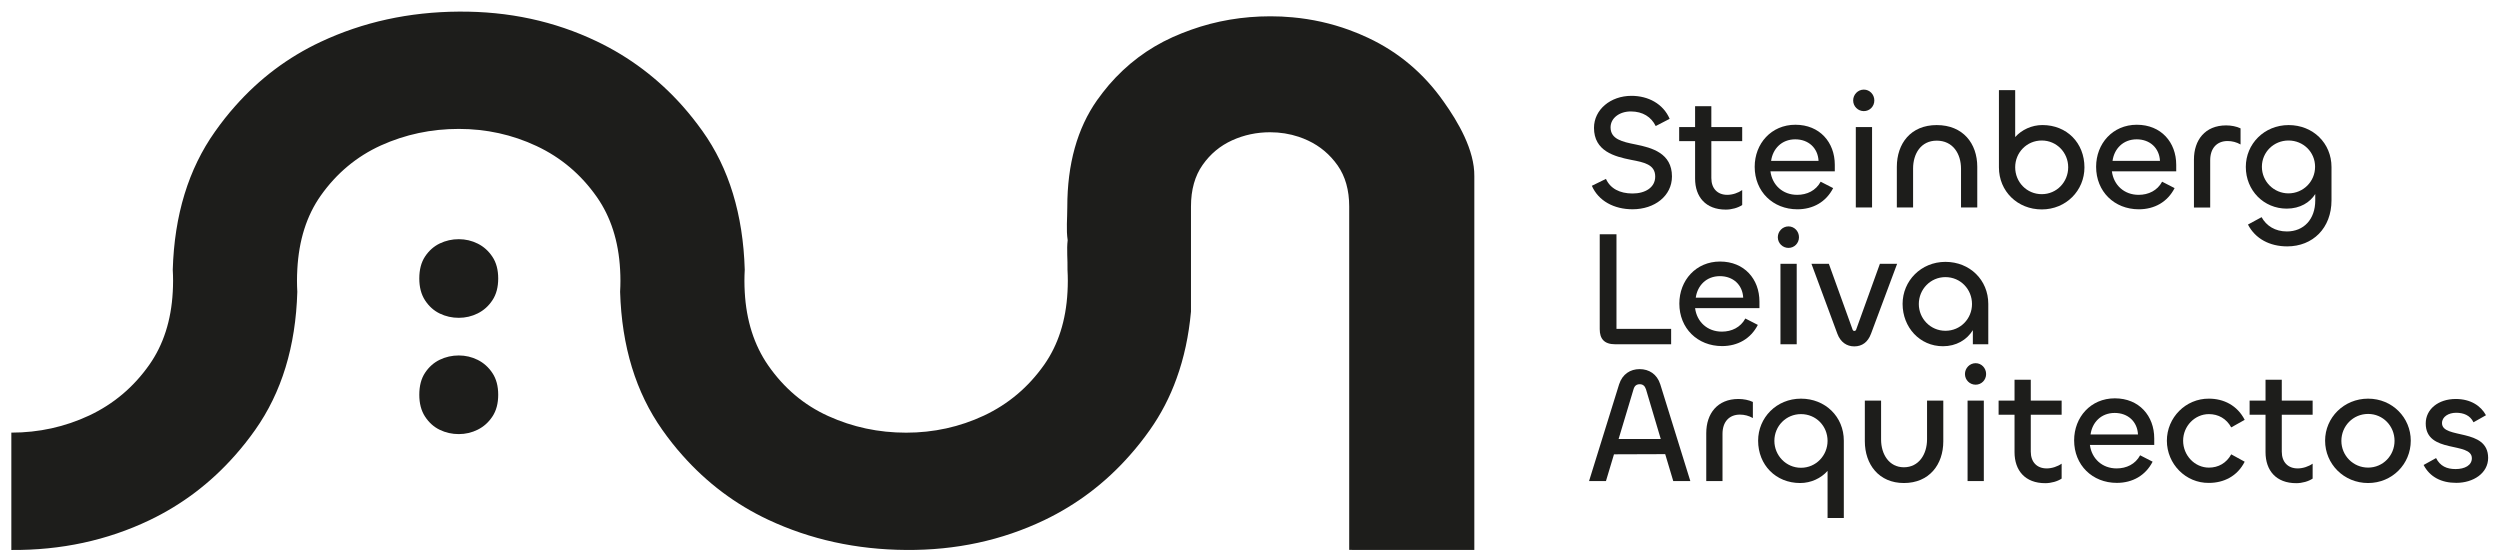
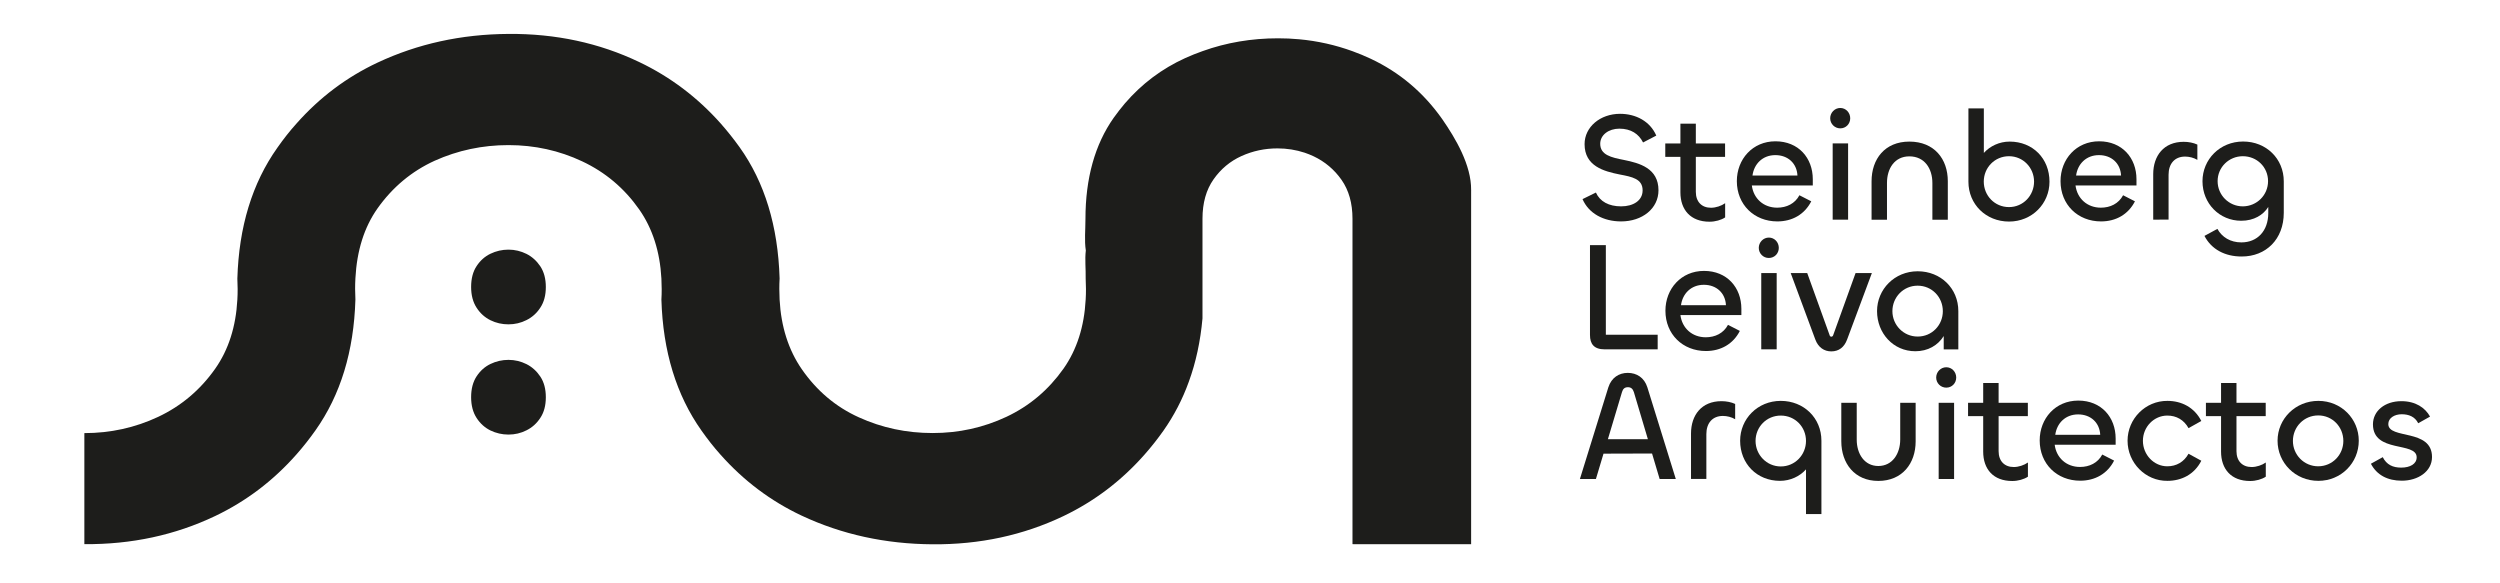
- <svg xmlns="http://www.w3.org/2000/svg" version="1.1" id="Layer_1" x="0px" y="0px" viewBox="0 0 1003 224" style="enable-background:new 0 0 1003 224;" xml:space="preserve">
+ <svg xmlns="http://www.w3.org/2000/svg" version="1.1" id="Layer_1" x="0px" y="0px" viewBox="0 0 342 79.64" style="enable-background:new 0 0 342 79.64;" xml:space="preserve">
  <style type="text/css">
	.st0{fill:#1D1D1B;}
</style>
  <g>
    <g>
-       <path class="st0" d="M591.5,70.71v149.92h-48.45c-0.59,0-1.19,0-1.75-0.03V82.83c0-6.55-1.55-12.05-4.64-16.46    c-3.1-4.39-7.04-7.71-11.82-9.96c-1.24-0.59-2.5-1.08-3.77-1.52c-3.66-1.21-7.48-1.83-11.51-1.83c-5.39,0-10.47,1.08-15.25,3.25    c-4.77,2.17-8.72,5.44-11.82,9.86c-3.1,4.39-4.67,9.96-4.67,16.67v42.18c-0.88,9.65-2.79,18.6-5.78,26.81    c-2.68,7.48-6.27,14.37-10.71,20.66c-2.53,3.59-5.21,6.97-8.05,10.17c-9.78,11.09-21.23,19.76-34.39,26.06    c-16.95,8.08-35.37,12.07-55.34,11.92c-19.97-0.13-38.42-4.18-55.37-12.13c-13.16-6.19-24.61-14.81-34.39-25.85    c-2.84-3.17-5.52-6.58-8.05-10.17c-10.63-15.04-16.3-33.51-16.95-55.42c0.08-1.44,0.13-2.94,0.13-4.44c0-1.5-0.05-2.99-0.13-4.44    c-0.62-11.48-3.77-21.23-9.39-29.23c-6.32-9-14.37-15.79-24.15-20.38c-9.73-4.57-20.15-6.86-31.19-6.86    c-11.07,0-21.47,2.22-31.24,6.63c-9.75,4.44-17.8,11.17-24.15,20.15c-5.65,8.02-8.77,17.88-9.39,29.62c0,0.03,0,0.03,0,0.03    c-0.08,1.47-0.13,2.97-0.13,4.49c0,1.5,0.05,2.99,0.13,4.44c0,0,0,0,0,0.03c-0.64,21.9-6.29,40.35-16.92,55.39    c-2.53,3.59-5.21,6.97-8.05,10.17c-9.78,11.09-21.23,19.76-34.39,26.06c-16.95,8.08-35.4,12.07-55.37,11.92v-47.08    c11.04,0,21.46-2.3,31.22-6.86c9.75-4.59,17.83-11.38,24.15-20.38c5.62-8,8.77-17.75,9.39-29.23c0.08-1.44,0.13-2.94,0.13-4.44    c0-1.5-0.05-2.99-0.13-4.44c0.64-21.9,6.29-40.38,16.95-55.42c2.55-3.61,5.24-7.04,8.1-10.24c9.75-11.02,21.18-19.61,34.31-25.77    c16.95-7.95,35.42-12,55.39-12.13c19.97-0.15,38.39,3.82,55.34,11.92c13.18,6.29,24.66,14.96,34.47,25.98    c2.79,3.15,5.44,6.5,7.97,10.04c10.63,14.89,16.28,33.41,16.95,55.55v0.03c-0.08,1.47-0.13,2.97-0.13,4.49    c0,1.5,0.05,2.99,0.13,4.44v0.03c0.62,11.48,3.77,21.31,9.37,29.41c6.37,9.18,14.4,15.97,24.15,20.38    c9.78,4.44,20.18,6.66,31.24,6.66c11.04,0,21.46-2.3,31.22-6.86c9.75-4.59,17.8-11.38,24.15-20.38c5.62-8,8.75-17.75,9.36-29.23    c0.08-1.44,0.13-2.94,0.13-4.44c0-1.5-0.05-2.99-0.13-4.44c0.1-4-0.39-8.07,0.07-11.86c-0.64-4.28-0.15-8.62-0.15-13.34    c0-17.23,4-31.53,11.94-42.83c1.52-2.14,3.12-4.18,4.77-6.14c7.15-8.28,15.63-14.68,25.57-19.17c2.42-1.08,4.85-2.06,7.33-2.94    c10.09-3.61,20.74-5.42,31.89-5.42c2.99,0,5.96,0.13,8.87,0.41c7.84,0.72,15.4,2.4,22.7,5.06c2.58,0.93,5.11,1.99,7.61,3.17    c12.25,5.75,22.37,14.29,30.31,25.59C584.95,48.85,591.63,60.19,591.5,70.71C591.94,71.09,591.09,70.27,591.5,70.71z" />
+       <path class="st0" d="M201.25,26v48.45h-15.66c-0.19,0-0.38,0-0.57-0.01V29.92c0-2.12-0.5-3.89-1.5-5.32    c-1-1.42-2.28-2.49-3.82-3.22c-0.4-0.19-0.81-0.35-1.22-0.49c-1.18-0.39-2.42-0.59-3.72-0.59c-1.74,0-3.38,0.35-4.93,1.05    c-1.54,0.7-2.82,1.76-3.82,3.19c-1,1.42-1.51,3.22-1.51,5.39v13.63c-0.28,3.12-0.9,6.01-1.87,8.66c-0.87,2.42-2.03,4.64-3.46,6.68    c-0.82,1.16-1.68,2.25-2.6,3.29c-3.16,3.58-6.86,6.39-11.11,8.42c-5.48,2.61-11.43,3.9-17.89,3.85    c-6.45-0.04-12.42-1.35-17.9-3.92c-4.25-2-7.95-4.79-11.11-8.35c-0.92-1.02-1.78-2.13-2.6-3.29c-3.44-4.86-5.27-10.83-5.48-17.91    c0.03-0.47,0.04-0.95,0.04-1.44s-0.02-0.97-0.04-1.44c-0.2-3.71-1.22-6.86-3.03-9.45c-2.04-2.91-4.64-5.1-7.81-6.59    c-3.14-1.48-6.51-2.22-10.08-2.22c-3.58,0-6.94,0.72-10.1,2.14c-3.15,1.44-5.75,3.61-7.81,6.51c-1.83,2.59-2.83,5.78-3.03,9.57    c0,0.01,0,0.01,0,0.01c-0.03,0.48-0.04,0.96-0.04,1.45c0,0.48,0.02,0.97,0.04,1.44c0,0,0,0,0,0.01    c-0.21,7.08-2.03,13.04-5.47,17.9c-0.82,1.16-1.68,2.25-2.6,3.29c-3.16,3.58-6.86,6.39-11.11,8.42c-5.48,2.61-11.44,3.9-17.9,3.85    V59.25c3.57,0,6.94-0.74,10.09-2.22c3.15-1.48,5.76-3.68,7.81-6.59c1.82-2.59,2.83-5.74,3.03-9.45c0.03-0.47,0.04-0.95,0.04-1.44    s-0.02-0.97-0.04-1.44c0.21-7.08,2.03-13.05,5.48-17.91c0.82-1.17,1.69-2.28,2.62-3.31c3.15-3.56,6.85-6.34,11.09-8.33    c5.48-2.57,11.45-3.88,17.9-3.92c6.45-0.05,12.41,1.23,17.89,3.85c4.26,2.03,7.97,4.84,11.14,8.4c0.9,1.02,1.76,2.1,2.58,3.24    c3.44,4.81,5.26,10.8,5.48,17.95v0.01c-0.03,0.48-0.04,0.96-0.04,1.45c0,0.48,0.02,0.97,0.04,1.44v0.01    c0.2,3.71,1.22,6.89,3.03,9.51c2.06,2.97,4.65,5.16,7.81,6.59c3.16,1.44,6.52,2.15,10.1,2.15c3.57,0,6.94-0.74,10.09-2.22    c3.15-1.48,5.75-3.68,7.81-6.59c1.82-2.59,2.83-5.74,3.03-9.45c0.03-0.47,0.04-0.95,0.04-1.44s-0.02-0.97-0.04-1.44    c0.03-1.29-0.13-2.61,0.02-3.83c-0.21-1.38-0.05-2.79-0.05-4.31c0-5.57,1.29-10.19,3.86-13.84c0.49-0.69,1.01-1.35,1.54-1.98    c2.31-2.68,5.05-4.74,8.26-6.2c0.78-0.35,1.57-0.67,2.37-0.95c3.26-1.17,6.7-1.75,10.31-1.75c0.97,0,1.93,0.04,2.87,0.13    c2.53,0.23,4.98,0.78,7.34,1.64c0.83,0.3,1.65,0.64,2.46,1.02c3.96,1.86,7.23,4.62,9.8,8.27C199.13,18.94,201.29,22.6,201.25,26    C201.39,26.13,201.12,25.86,201.25,26z" />
    </g>
-     <path class="st0" d="M170.54,167.16c1.55,2.37,3.51,4.13,5.89,5.28c2.38,1.15,4.92,1.72,7.62,1.72c2.69,0,5.24-0.59,7.62-1.78   c2.38-1.19,4.35-2.94,5.89-5.28c1.55-2.33,2.32-5.24,2.32-8.72c0-3.48-0.77-6.38-2.32-8.71c-1.55-2.33-3.51-4.09-5.89-5.28   c-2.38-1.19-4.92-1.78-7.62-1.78c-2.7,0-5.24,0.58-7.62,1.72c-2.38,1.15-4.34,2.89-5.89,5.22c-1.55,2.33-2.32,5.28-2.32,8.83   C168.22,161.87,168.99,164.79,170.54,167.16z" />
-     <path class="st0" d="M170.54,120.51c1.55,2.37,3.51,4.13,5.89,5.28c2.38,1.15,4.92,1.72,7.62,1.72c2.69,0,5.24-0.59,7.62-1.78   c2.38-1.19,4.35-2.94,5.89-5.28c1.55-2.33,2.32-5.24,2.32-8.72c0-3.48-0.77-6.38-2.32-8.71c-1.55-2.33-3.51-4.09-5.89-5.28   c-2.38-1.19-4.92-1.78-7.62-1.78c-2.7,0-5.24,0.58-7.62,1.72c-2.38,1.15-4.34,2.89-5.89,5.22c-1.55,2.33-2.32,5.28-2.32,8.83   C168.22,115.22,168.99,118.14,170.54,120.51z" />
+     <path class="st0" d="M65.2,57.18c0.5,0.77,1.13,1.33,1.9,1.71c0.77,0.37,1.59,0.56,2.46,0.56c0.87,0,1.69-0.19,2.46-0.58   c0.77-0.38,1.41-0.95,1.9-1.71c0.5-0.75,0.75-1.69,0.75-2.82s-0.25-2.06-0.75-2.82c-0.5-0.75-1.13-1.32-1.9-1.71   c-0.77-0.38-1.59-0.58-2.46-0.58s-1.69,0.19-2.46,0.56c-0.77,0.37-1.4,0.93-1.9,1.69s-0.75,1.71-0.75,2.85   C64.45,55.47,64.7,56.41,65.2,57.18z" />
+     <path class="st0" d="M65.2,42.1c0.5,0.77,1.13,1.33,1.9,1.71s1.59,0.56,2.46,0.56c0.87,0,1.69-0.19,2.46-0.58   c0.77-0.38,1.41-0.95,1.9-1.71c0.5-0.75,0.75-1.69,0.75-2.82c0-1.12-0.25-2.06-0.75-2.82c-0.5-0.75-1.13-1.32-1.9-1.71   c-0.77-0.38-1.59-0.58-2.46-0.58s-1.69,0.19-2.46,0.56c-0.77,0.37-1.4,0.93-1.9,1.69c-0.5,0.75-0.75,1.71-0.75,2.85   C64.45,40.39,64.7,41.33,65.2,42.1z" />
    <g>
-       <path class="st0" d="M638.65,74.54l5.66-2.77c1.71,3.82,5.47,5.86,10.67,5.86c5.14,0,9.09-2.44,9.09-6.78    c0-4.88-4.48-5.73-9.68-6.72c-6.65-1.32-14.88-3.49-14.88-12.84c0-7.31,6.65-12.84,15.02-12.84c6.72,0,12.71,3.16,15.34,9.22    l-5.6,2.9c-1.78-3.62-5.14-5.86-10.01-5.86c-4.48,0-8.1,2.63-8.1,6.39c0,4.74,4.68,5.79,10.01,6.85    c6.58,1.32,14.62,3.49,14.62,12.84c0,7.77-6.91,13.17-15.81,13.17C647.54,83.96,641.28,80.6,638.65,74.54z" />
-       <path class="st0" d="M680.07,71.65V56.63h-6.39v-5.66h6.39V42.6h6.52v8.37h12.38v5.66h-12.38v14.82c0,4.21,2.5,6.72,6.39,6.72    c2.11,0,4.41-0.79,5.99-1.91v5.99c-1.65,1.12-4.21,1.84-6.58,1.84C684.35,84.09,680.07,79.02,680.07,71.65z" />
-       <path class="st0" d="M703.98,66.91c0-9.29,6.65-16.86,16.33-16.86c9.75,0,15.81,7.04,15.81,16.07v2.63H710.3    c0.72,5.53,4.94,9.42,10.73,9.42c3.95,0,7.51-1.71,9.42-5.27l5.01,2.57c-2.83,5.53-8.04,8.5-14.36,8.5    C711.29,83.96,703.98,76.85,703.98,66.91z M729.6,64.53c-0.26-5.14-4.02-8.63-9.35-8.63c-5.47,0-9.02,3.82-9.68,8.63H729.6z" />
-       <path class="st0" d="M743.49,40.3c0-2.37,1.91-4.35,4.28-4.35c2.37,0,4.21,1.97,4.21,4.35s-1.84,4.28-4.21,4.28    C745.4,44.58,743.49,42.67,743.49,40.3z M751.07,50.97v32.27h-6.52V50.97H751.07z" />
-       <path class="st0" d="M767.53,67.63v15.61h-6.52V66.97c0-9.42,5.6-16.79,16-16.79c10.54,0,16.27,7.37,16.27,16.73v16.33h-6.52    V67.69c0-6.06-3.29-11.26-9.75-11.26C770.69,56.43,767.53,61.64,767.53,67.63z" />
-       <path class="st0" d="M801.97,67.17V36.15h6.52v18.83c2.63-2.9,6.59-4.81,10.93-4.81c9.81,0,16.86,7.18,16.86,16.99    c0,9.29-7.38,16.86-17.12,16.86C809.42,84.03,801.97,76.72,801.97,67.17z M829.76,67.1c0-5.86-4.61-10.73-10.6-10.73    c-6.06,0-10.67,4.87-10.67,10.73c0,5.93,4.61,10.8,10.67,10.8C825.15,77.9,829.76,73.03,829.76,67.1z" />
-       <path class="st0" d="M840.96,66.91c0-9.29,6.65-16.86,16.33-16.86c9.75,0,15.81,7.04,15.81,16.07v2.63h-25.81    c0.72,5.53,4.94,9.42,10.73,9.42c3.95,0,7.51-1.71,9.42-5.27l5.01,2.57c-2.83,5.53-8.03,8.5-14.36,8.5    C848.27,83.96,840.96,76.85,840.96,66.91z M866.58,64.53c-0.26-5.14-4.02-8.63-9.35-8.63c-5.47,0-9.02,3.82-9.68,8.63H866.58z" />
-       <path class="st0" d="M880.21,83.24V64.01c0-7.84,4.48-13.7,12.91-13.7c2.04,0,4.15,0.4,5.79,1.19v6.46    c-1.58-0.92-3.42-1.38-5.2-1.38c-4.35,0-6.98,2.96-6.98,7.7v18.97H880.21z" />
-       <path class="st0" d="M901.88,90.09l5.47-2.96c1.91,3.49,5.47,5.73,10.14,5.73c6.78,0,11.39-4.87,11.39-12.45v-2.57    c-2.11,3.36-6.06,5.86-11.46,5.86c-9.15,0-16.4-7.24-16.4-16.73c0-9.22,7.37-16.79,17.19-16.79c9.75,0,17.19,7.24,17.19,16.86    v13.3c0,11.19-7.51,18.51-17.78,18.51C910.64,98.84,904.84,95.82,901.88,90.09z M928.81,66.91c0-5.93-4.74-10.54-10.67-10.54    c-5.86,0-10.67,4.61-10.67,10.54c0,5.93,4.81,10.67,10.67,10.67C924.07,77.57,928.81,72.83,928.81,66.91z" />
-       <path class="st0" d="M648.53,131.93h21.93v6.19H648c-4.48,0-6.19-2.3-6.19-6.06V94h6.72V131.93z" />
-       <path class="st0" d="M673.75,121.79c0-9.29,6.65-16.86,16.33-16.86c9.75,0,15.81,7.04,15.81,16.07v2.63h-25.82    c0.72,5.53,4.94,9.42,10.74,9.42c3.95,0,7.51-1.71,9.42-5.27l5.01,2.57c-2.83,5.53-8.04,8.5-14.36,8.5    C681.06,138.84,673.75,131.73,673.75,121.79z M699.37,119.42c-0.26-5.14-4.02-8.63-9.35-8.63c-5.47,0-9.02,3.82-9.68,8.63H699.37z    " />
-       <path class="st0" d="M713.26,95.18c0-2.37,1.91-4.35,4.28-4.35c2.37,0,4.21,1.97,4.21,4.35c0,2.37-1.84,4.28-4.21,4.28    C715.17,99.46,713.26,97.55,713.26,95.18z M720.84,105.85v32.27h-6.52v-32.27H720.84z" />
-       <path class="st0" d="M726.76,105.85h6.98l9.48,26.27c0.07,0.33,0.33,0.66,0.72,0.66c0.46,0,0.72-0.33,0.79-0.66l9.48-26.27h6.91    l-10.47,28.05c-1.25,3.36-3.56,5.07-6.72,5.07c-3.03,0-5.53-1.71-6.78-5.07L726.76,105.85z" />
-       <path class="st0" d="M763.32,121.92c0-9.22,7.38-16.86,17.19-16.86c9.75,0,17.19,7.24,17.19,16.86v16.2h-6.19v-5.66    c-2.44,3.95-6.72,6.45-11.99,6.45C770.16,138.91,763.32,131.27,763.32,121.92z M791.17,121.98c0-5.93-4.61-10.8-10.67-10.8    c-5.99,0-10.67,4.87-10.67,10.8c0,5.86,4.68,10.73,10.67,10.73C786.56,132.72,791.17,127.85,791.17,121.98z" />
-       <path class="st0" d="M649.58,154.21c1.32-4.15,4.54-6.12,8.23-6.12c3.75,0,6.98,1.97,8.3,6.12L678.16,193h-6.85l-3.23-10.8    l-20.55,0.07L644.31,193h-6.78L649.58,154.21z M649.38,176.14h16.92l-5.93-19.95c-0.46-1.38-1.25-2.04-2.5-2.04    c-1.32,0-2.11,0.66-2.5,2.04L649.38,176.14z" />
-       <path class="st0" d="M684.55,193v-19.23c0-7.84,4.48-13.7,12.91-13.7c2.04,0,4.15,0.4,5.79,1.19v6.46    c-1.58-0.92-3.42-1.38-5.2-1.38c-4.35,0-6.98,2.96-6.98,7.7V193H684.55z" />
-       <path class="st0" d="M733.22,207.82v-18.9c-2.63,2.96-6.65,4.87-11,4.87c-9.75,0-16.86-7.24-16.86-16.99    c0-9.22,7.37-16.86,17.19-16.86c9.75,0,17.19,7.24,17.19,16.86v31.02H733.22z M733.22,176.87c0-5.93-4.61-10.73-10.67-10.73    c-5.99,0-10.67,4.81-10.67,10.73c0,5.86,4.68,10.8,10.67,10.8C728.61,187.67,733.22,182.73,733.22,176.87z" />
-       <path class="st0" d="M773.13,176.27v-15.54h6.52v16.33c0,9.35-5.66,16.73-15.81,16.73c-10.01,0-15.67-7.44-15.67-16.79v-16.27    h6.52v15.61c0,5.93,3.23,11.13,9.15,11.13C769.83,187.47,773.13,182.27,773.13,176.27z" />
-       <path class="st0" d="M788.34,150.06c0-2.37,1.91-4.35,4.28-4.35c2.37,0,4.21,1.97,4.21,4.35c0,2.37-1.84,4.28-4.21,4.28    C790.25,154.34,788.34,152.43,788.34,150.06z M795.91,160.73V193h-6.52v-32.27H795.91z" />
-       <path class="st0" d="M808.23,181.41v-15.02h-6.39v-5.66h6.39v-8.37h6.52v8.37h12.38v5.66h-12.38v14.82c0,4.21,2.5,6.72,6.39,6.72    c2.11,0,4.41-0.79,5.99-1.91v5.99c-1.65,1.12-4.21,1.84-6.58,1.84C812.51,193.86,808.23,188.79,808.23,181.41z" />
-       <path class="st0" d="M832.14,176.67c0-9.29,6.65-16.86,16.33-16.86c9.75,0,15.81,7.04,15.81,16.07v2.63h-25.81    c0.72,5.53,4.94,9.42,10.73,9.42c3.95,0,7.51-1.71,9.42-5.27l5.01,2.57c-2.83,5.53-8.04,8.5-14.36,8.5    C839.45,193.73,832.14,186.61,832.14,176.67z M857.76,174.3c-0.26-5.14-4.02-8.63-9.35-8.63c-5.47,0-9.02,3.82-9.68,8.63H857.76z" />
-       <path class="st0" d="M869.35,176.8c0-9.28,7.57-16.93,16.86-16.86c5.93,0,11.39,2.7,14.36,8.5l-5.4,3.03    c-1.91-3.49-5.14-5.33-8.96-5.33c-5.66,0-10.34,4.81-10.34,10.67c0,5.93,4.68,10.8,10.34,10.8c3.82,0,7.05-1.84,8.96-5.33    l5.4,2.96c-2.96,5.86-8.43,8.5-14.36,8.5C876.92,193.86,869.35,186.15,869.35,176.8z" />
-       <path class="st0" d="M908.93,181.41v-15.02h-6.39v-5.66h6.39v-8.37h6.52v8.37h12.38v5.66h-12.38v14.82c0,4.21,2.5,6.72,6.39,6.72    c2.11,0,4.41-0.79,5.99-1.91v5.99c-1.65,1.12-4.21,1.84-6.58,1.84C913.21,193.86,908.93,188.79,908.93,181.41z" />
-       <path class="st0" d="M932.83,176.8c0-9.28,7.57-16.86,17.25-16.86c9.75,0,17.12,7.64,17.12,16.86c0,9.35-7.44,16.99-17.12,16.99    C940.34,193.79,932.83,186.15,932.83,176.8z M960.69,176.87c0-5.93-4.61-10.8-10.6-10.8c-6.06,0-10.73,4.87-10.73,10.8    c0,5.86,4.68,10.73,10.73,10.73C956.08,187.6,960.69,182.73,960.69,176.87z" />
-       <path class="st0" d="M972.35,186.55l5-2.77c1.65,3.23,4.28,4.41,7.84,4.41c3.69,0,6.52-1.51,6.52-4.35    c0-6.78-18.51-1.65-18.51-13.96c0-5.66,5-9.81,12.05-9.81c5.99,0,10.08,2.77,12.12,6.52l-5,2.83c-1.38-2.83-4.02-3.82-6.98-3.82    c-3.03,0-5.66,1.58-5.66,4.15c0,6.59,18.51,1.78,18.51,13.96c0,6.12-5.93,10.01-12.78,10.01    C979.46,193.73,974.85,191.35,972.35,186.55z" />
+       <path class="st0" d="M216.49,27.24l1.83-0.9c0.55,1.23,1.77,1.89,3.45,1.89c1.66,0,2.94-0.79,2.94-2.19    c0-1.58-1.45-1.85-3.13-2.17c-2.15-0.43-4.81-1.13-4.81-4.15c0-2.36,2.15-4.15,4.85-4.15c2.17,0,4.11,1.02,4.96,2.98l-1.81,0.94    c-0.58-1.17-1.66-1.89-3.24-1.89c-1.45,0-2.62,0.85-2.62,2.07c0,1.53,1.51,1.87,3.24,2.21c2.13,0.43,4.73,1.13,4.73,4.15    c0,2.51-2.23,4.26-5.11,4.26C219.36,30.29,217.34,29.2,216.49,27.24z" />
+       <path class="st0" d="M229.88,26.31v-4.85h-2.07v-1.83h2.07v-2.71h2.11v2.71h4v1.83h-4v4.79c0,1.36,0.81,2.17,2.07,2.17    c0.68,0,1.43-0.26,1.94-0.62v1.94c-0.53,0.36-1.36,0.59-2.13,0.59C231.26,30.33,229.88,28.69,229.88,26.31z" />
+       <path class="st0" d="M237.6,24.78c0-3,2.15-5.45,5.28-5.45c3.15,0,5.11,2.28,5.11,5.19v0.85h-8.34c0.23,1.79,1.6,3.04,3.47,3.04    c1.28,0,2.43-0.55,3.04-1.7l1.62,0.83c-0.91,1.79-2.6,2.75-4.64,2.75C239.97,30.29,237.6,27.99,237.6,24.78z M245.89,24.01    c-0.08-1.66-1.3-2.79-3.02-2.79c-1.77,0-2.92,1.23-3.13,2.79H245.89z" />
+       <path class="st0" d="M250.37,16.18c0-0.77,0.62-1.41,1.38-1.41s1.36,0.64,1.36,1.41c0,0.77-0.59,1.38-1.36,1.38    C250.99,17.56,250.37,16.94,250.37,16.18z M252.82,19.62v10.43h-2.11V19.62H252.82z" />
+       <path class="st0" d="M258.14,25.01v5.05h-2.11V24.8c0-3.04,1.81-5.43,5.17-5.43c3.41,0,5.26,2.38,5.26,5.41v5.28h-2.11v-5.03    c0-1.96-1.06-3.64-3.15-3.64C259.17,21.39,258.14,23.07,258.14,25.01z" />
+       <path class="st0" d="M269.28,24.86V14.83h2.11v6.09c0.85-0.94,2.13-1.55,3.53-1.55c3.17,0,5.45,2.32,5.45,5.49    c0,3-2.39,5.45-5.53,5.45C271.68,30.31,269.28,27.95,269.28,24.86z M278.26,24.84c0-1.89-1.49-3.47-3.43-3.47    c-1.96,0-3.45,1.57-3.45,3.47c0,1.92,1.49,3.49,3.45,3.49C276.77,28.33,278.26,26.75,278.26,24.84z" />
+       <path class="st0" d="M281.88,24.78c0-3,2.15-5.45,5.28-5.45c3.15,0,5.11,2.28,5.11,5.19v0.85h-8.34c0.23,1.79,1.6,3.04,3.47,3.04    c1.28,0,2.43-0.55,3.04-1.7l1.62,0.83c-0.91,1.79-2.6,2.75-4.64,2.75C284.24,30.29,281.88,27.99,281.88,24.78z M290.16,24.01    c-0.08-1.66-1.3-2.79-3.02-2.79c-1.77,0-2.92,1.23-3.13,2.79H290.16z" />
+       <path class="st0" d="M294.56,30.05v-6.22c0-2.53,1.45-4.43,4.17-4.43c0.66,0,1.34,0.13,1.87,0.38v2.09    c-0.51-0.3-1.11-0.45-1.68-0.45c-1.41,0-2.26,0.96-2.26,2.49v6.13L294.56,30.05L294.56,30.05z" />
+       <path class="st0" d="M301.57,32.27l1.77-0.96c0.62,1.13,1.77,1.85,3.28,1.85c2.19,0,3.68-1.57,3.68-4.02v-0.83    c-0.68,1.09-1.96,1.89-3.7,1.89c-2.96,0-5.3-2.34-5.3-5.41c0-2.98,2.38-5.43,5.56-5.43c3.15,0,5.56,2.34,5.56,5.45v4.3    c0,3.62-2.43,5.98-5.75,5.98C304.4,35.1,302.52,34.12,301.57,32.27z M310.27,24.78c0-1.92-1.53-3.41-3.45-3.41    c-1.89,0-3.45,1.49-3.45,3.41s1.55,3.45,3.45,3.45C308.74,28.22,310.27,26.69,310.27,24.78z" />
+       <path class="st0" d="M219.68,45.79h7.09v2h-7.26c-1.45,0-2-0.74-2-1.96v-12.3h2.17L219.68,45.79L219.68,45.79z" />
+       <path class="st0" d="M227.83,42.51c0-3,2.15-5.45,5.28-5.45c3.15,0,5.11,2.28,5.11,5.19v0.85h-8.34c0.23,1.79,1.6,3.04,3.47,3.04    c1.28,0,2.43-0.55,3.04-1.7l1.62,0.83c-0.91,1.79-2.6,2.75-4.64,2.75C230.2,48.02,227.83,45.73,227.83,42.51z M236.11,41.75    c-0.08-1.66-1.3-2.79-3.02-2.79c-1.77,0-2.92,1.23-3.13,2.79H236.11z" />
+       <path class="st0" d="M240.6,33.91c0-0.77,0.62-1.41,1.38-1.41c0.77,0,1.36,0.64,1.36,1.41c0,0.77-0.59,1.38-1.36,1.38    C241.22,35.3,240.6,34.68,240.6,33.91z M243.05,37.36v10.43h-2.11V37.36C240.95,37.36,243.05,37.36,243.05,37.36z" />
+       <path class="st0" d="M244.97,37.36h2.26l3.06,8.49c0.02,0.11,0.11,0.21,0.23,0.21c0.15,0,0.23-0.11,0.26-0.21l3.06-8.49h2.23    l-3.38,9.07c-0.4,1.09-1.15,1.64-2.17,1.64c-0.98,0-1.79-0.55-2.19-1.64L244.97,37.36z" />
+       <path class="st0" d="M256.78,42.56c0-2.98,2.39-5.45,5.56-5.45c3.15,0,5.56,2.34,5.56,5.45v5.24h-2v-1.83    c-0.79,1.28-2.17,2.08-3.88,2.08C258.99,48.05,256.78,45.58,256.78,42.56z M265.78,42.57c0-1.92-1.49-3.49-3.45-3.49    c-1.94,0-3.45,1.57-3.45,3.49c0,1.89,1.51,3.47,3.45,3.47C264.29,46.05,265.78,44.47,265.78,42.57z" />
+       <path class="st0" d="M220.02,52.99c0.43-1.34,1.47-1.98,2.66-1.98c1.21,0,2.26,0.64,2.68,1.98l3.89,12.54h-2.21L226,62.04    l-6.64,0.02l-1.04,3.47h-2.19L220.02,52.99z M219.96,60.08h5.47l-1.92-6.45c-0.15-0.45-0.4-0.66-0.81-0.66    c-0.43,0-0.68,0.21-0.81,0.66L219.96,60.08z" />
+       <path class="st0" d="M231.33,65.53v-6.22c0-2.53,1.45-4.43,4.17-4.43c0.66,0,1.34,0.13,1.87,0.38v2.09    c-0.51-0.3-1.11-0.45-1.68-0.45c-1.41,0-2.26,0.96-2.26,2.49v6.13H231.33z" />
+       <path class="st0" d="M247.06,70.32v-6.11c-0.85,0.96-2.15,1.57-3.56,1.57c-3.15,0-5.45-2.34-5.45-5.49c0-2.98,2.38-5.45,5.56-5.45    c3.15,0,5.56,2.34,5.56,5.45v10.03H247.06z M247.06,60.32c0-1.92-1.49-3.47-3.45-3.47c-1.94,0-3.45,1.55-3.45,3.47    c0,1.89,1.51,3.49,3.45,3.49C245.57,63.81,247.06,62.21,247.06,60.32z" />
+       <path class="st0" d="M259.95,60.12V55.1h2.11v5.28c0,3.02-1.83,5.41-5.11,5.41c-3.24,0-5.06-2.4-5.06-5.43V55.1h2.11v5.05    c0,1.92,1.04,3.6,2.96,3.6C258.89,63.74,259.95,62.06,259.95,60.12z" />
+       <path class="st0" d="M264.87,51.65c0-0.77,0.62-1.41,1.38-1.41c0.77,0,1.36,0.64,1.36,1.41c0,0.77-0.59,1.38-1.36,1.38    C265.49,53.03,264.87,52.42,264.87,51.65z M267.32,55.1v10.43h-2.11V55.1H267.32z" />
+       <path class="st0" d="M271.3,61.78v-4.85h-2.07V55.1h2.07v-2.71h2.11v2.71h4v1.83h-4v4.79c0,1.36,0.81,2.17,2.07,2.17    c0.68,0,1.43-0.26,1.94-0.62v1.94c-0.53,0.36-1.36,0.59-2.13,0.59C272.68,65.81,271.3,64.17,271.3,61.78z" />
+       <path class="st0" d="M279.03,60.25c0-3,2.15-5.45,5.28-5.45c3.15,0,5.11,2.28,5.11,5.19v0.85h-8.34c0.23,1.79,1.6,3.04,3.47,3.04    c1.28,0,2.43-0.55,3.04-1.7l1.62,0.83c-0.91,1.79-2.6,2.75-4.64,2.75C281.39,65.76,279.03,63.46,279.03,60.25z M287.31,59.48    c-0.08-1.66-1.3-2.79-3.02-2.79c-1.77,0-2.92,1.23-3.13,2.79H287.31z" />
+       <path class="st0" d="M291.05,60.29c0-3,2.45-5.47,5.45-5.45c1.92,0,3.68,0.87,4.64,2.75l-1.75,0.98c-0.62-1.13-1.66-1.72-2.9-1.72    c-1.83,0-3.34,1.55-3.34,3.45c0,1.92,1.51,3.49,3.34,3.49c1.23,0,2.28-0.59,2.9-1.72l1.75,0.96c-0.96,1.89-2.72,2.75-4.64,2.75    C293.5,65.81,291.05,63.31,291.05,60.29z" />
+       <path class="st0" d="M303.84,61.78v-4.85h-2.07V55.1h2.07v-2.71h2.11v2.71h4v1.83h-4v4.79c0,1.36,0.81,2.17,2.07,2.17    c0.68,0,1.43-0.26,1.94-0.62v1.94c-0.53,0.36-1.36,0.59-2.13,0.59C305.23,65.81,303.84,64.17,303.84,61.78z" />
+       <path class="st0" d="M311.57,60.29c0-3,2.45-5.45,5.58-5.45c3.15,0,5.53,2.47,5.53,5.45c0,3.02-2.4,5.49-5.53,5.49    C314,65.78,311.57,63.31,311.57,60.29z M320.57,60.32c0-1.92-1.49-3.49-3.43-3.49c-1.96,0-3.47,1.57-3.47,3.49    c0,1.89,1.51,3.47,3.47,3.47C319.08,63.78,320.57,62.21,320.57,60.32z" />
+       <path class="st0" d="M324.34,63.44l1.62-0.9c0.53,1.04,1.38,1.43,2.53,1.43c1.19,0,2.11-0.49,2.11-1.41    c0-2.19-5.98-0.53-5.98-4.51c0-1.83,1.62-3.17,3.89-3.17c1.94,0,3.26,0.9,3.92,2.11l-1.62,0.91c-0.45-0.91-1.3-1.23-2.26-1.23    c-0.98,0-1.83,0.51-1.83,1.34c0,2.13,5.98,0.58,5.98,4.51c0,1.98-1.92,3.24-4.13,3.24C326.64,65.76,325.15,65,324.34,63.44z" />
    </g>
  </g>
</svg>
